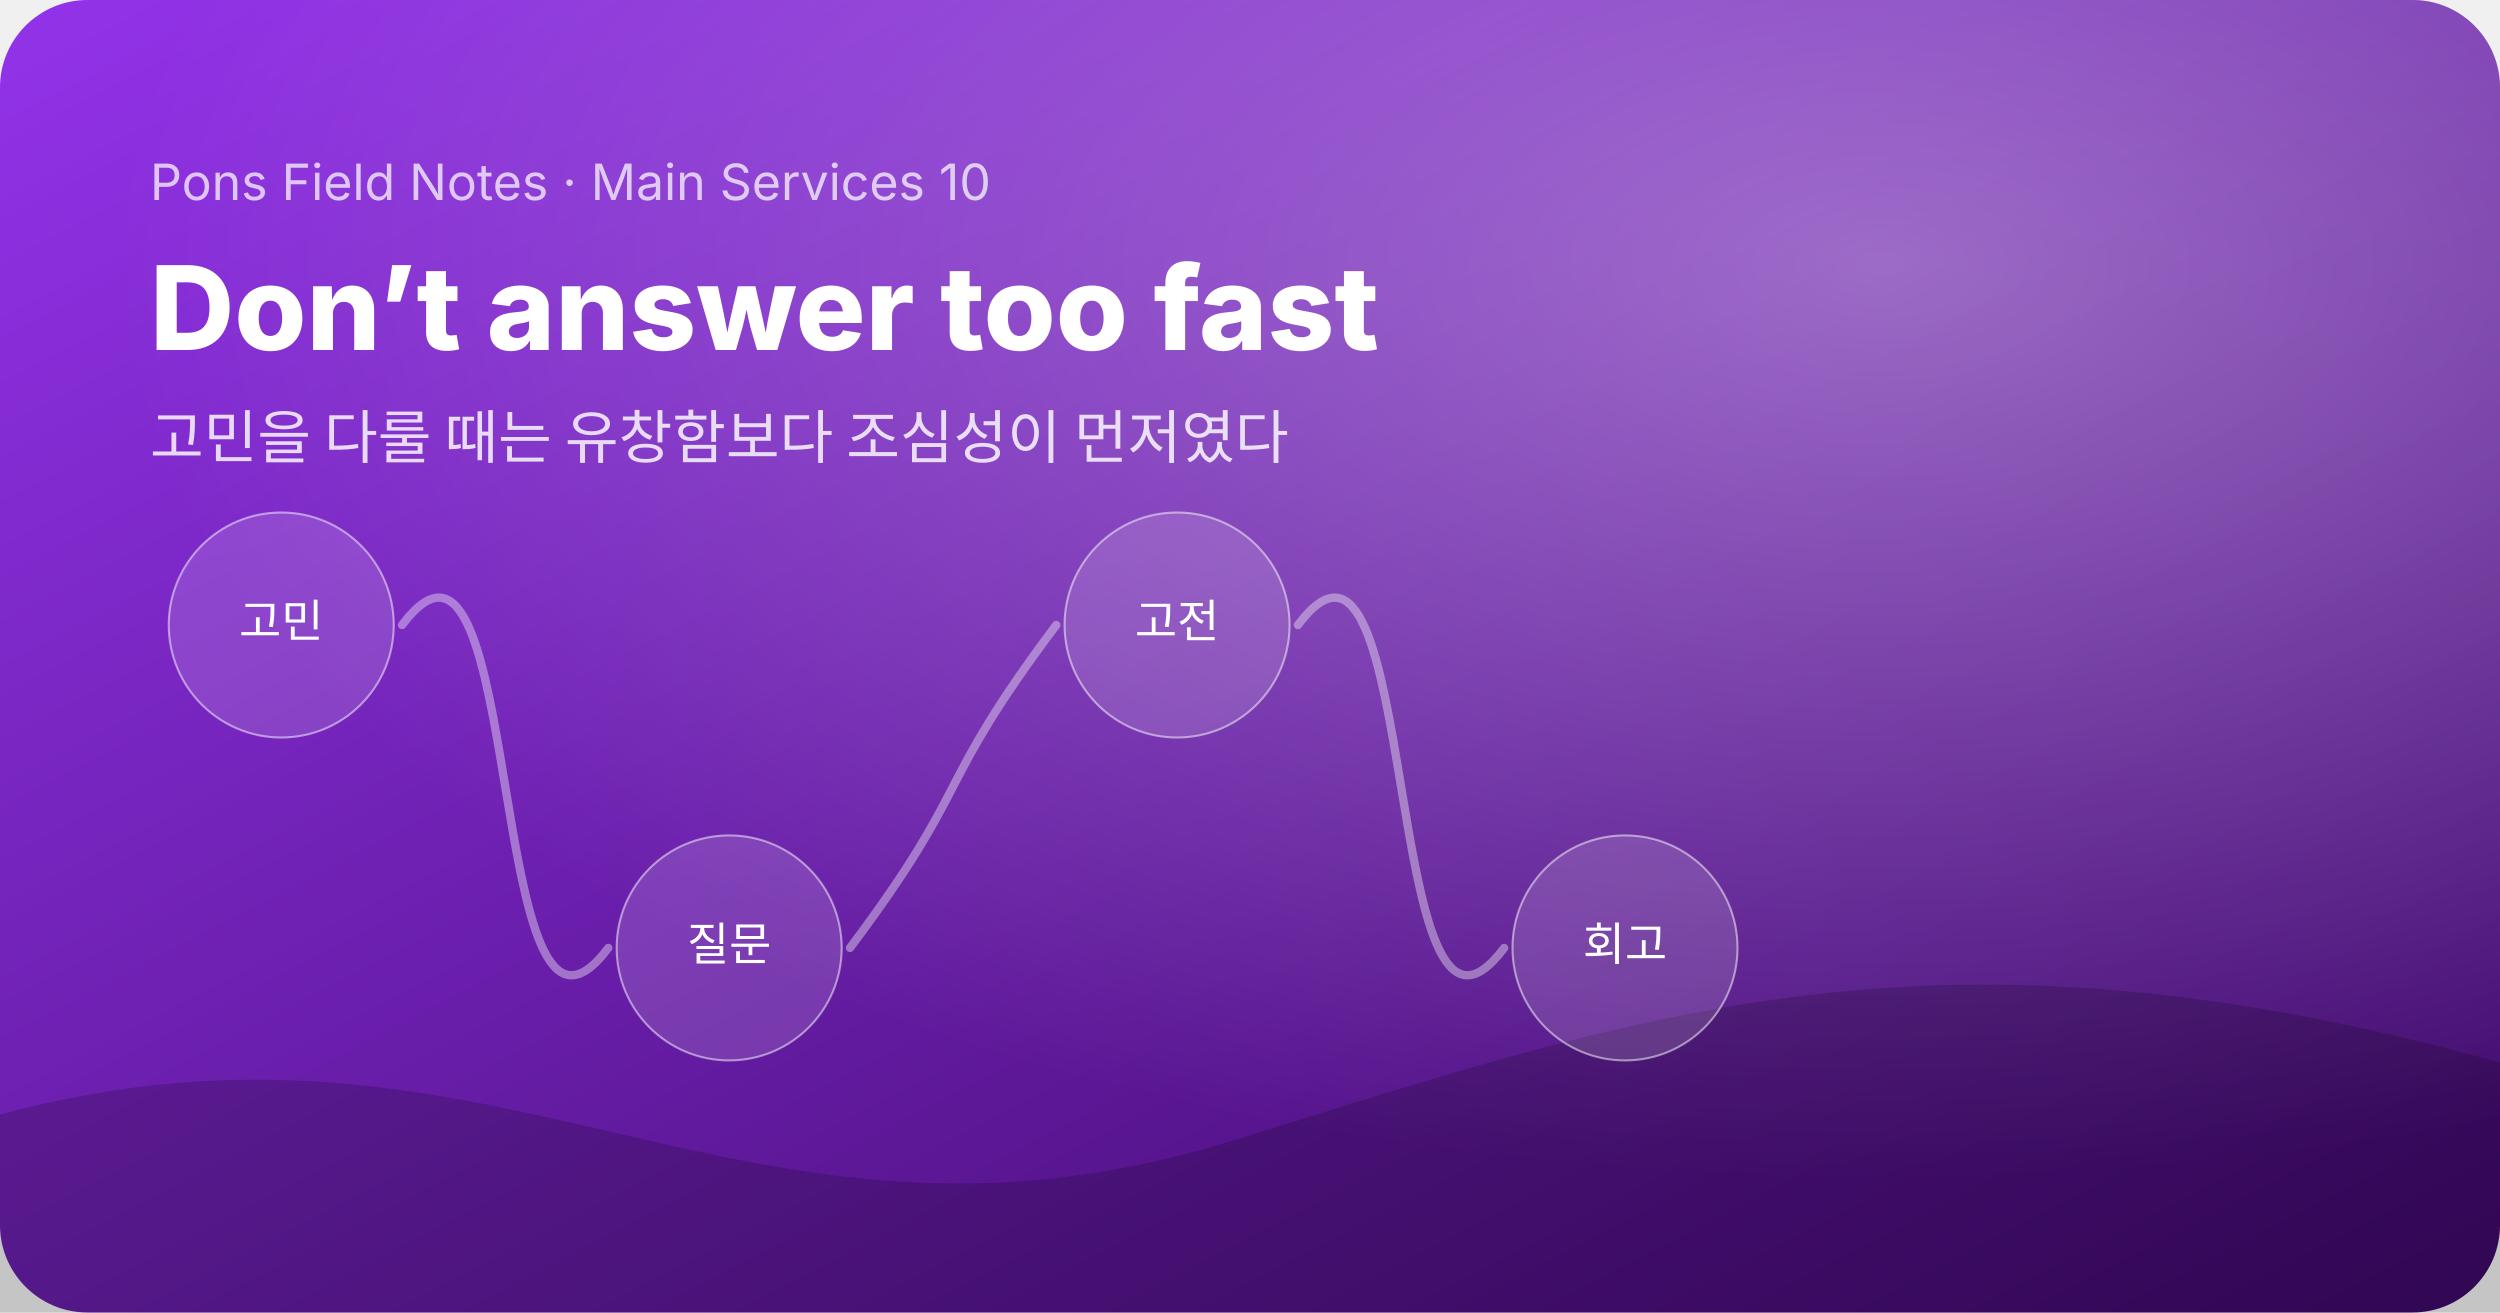
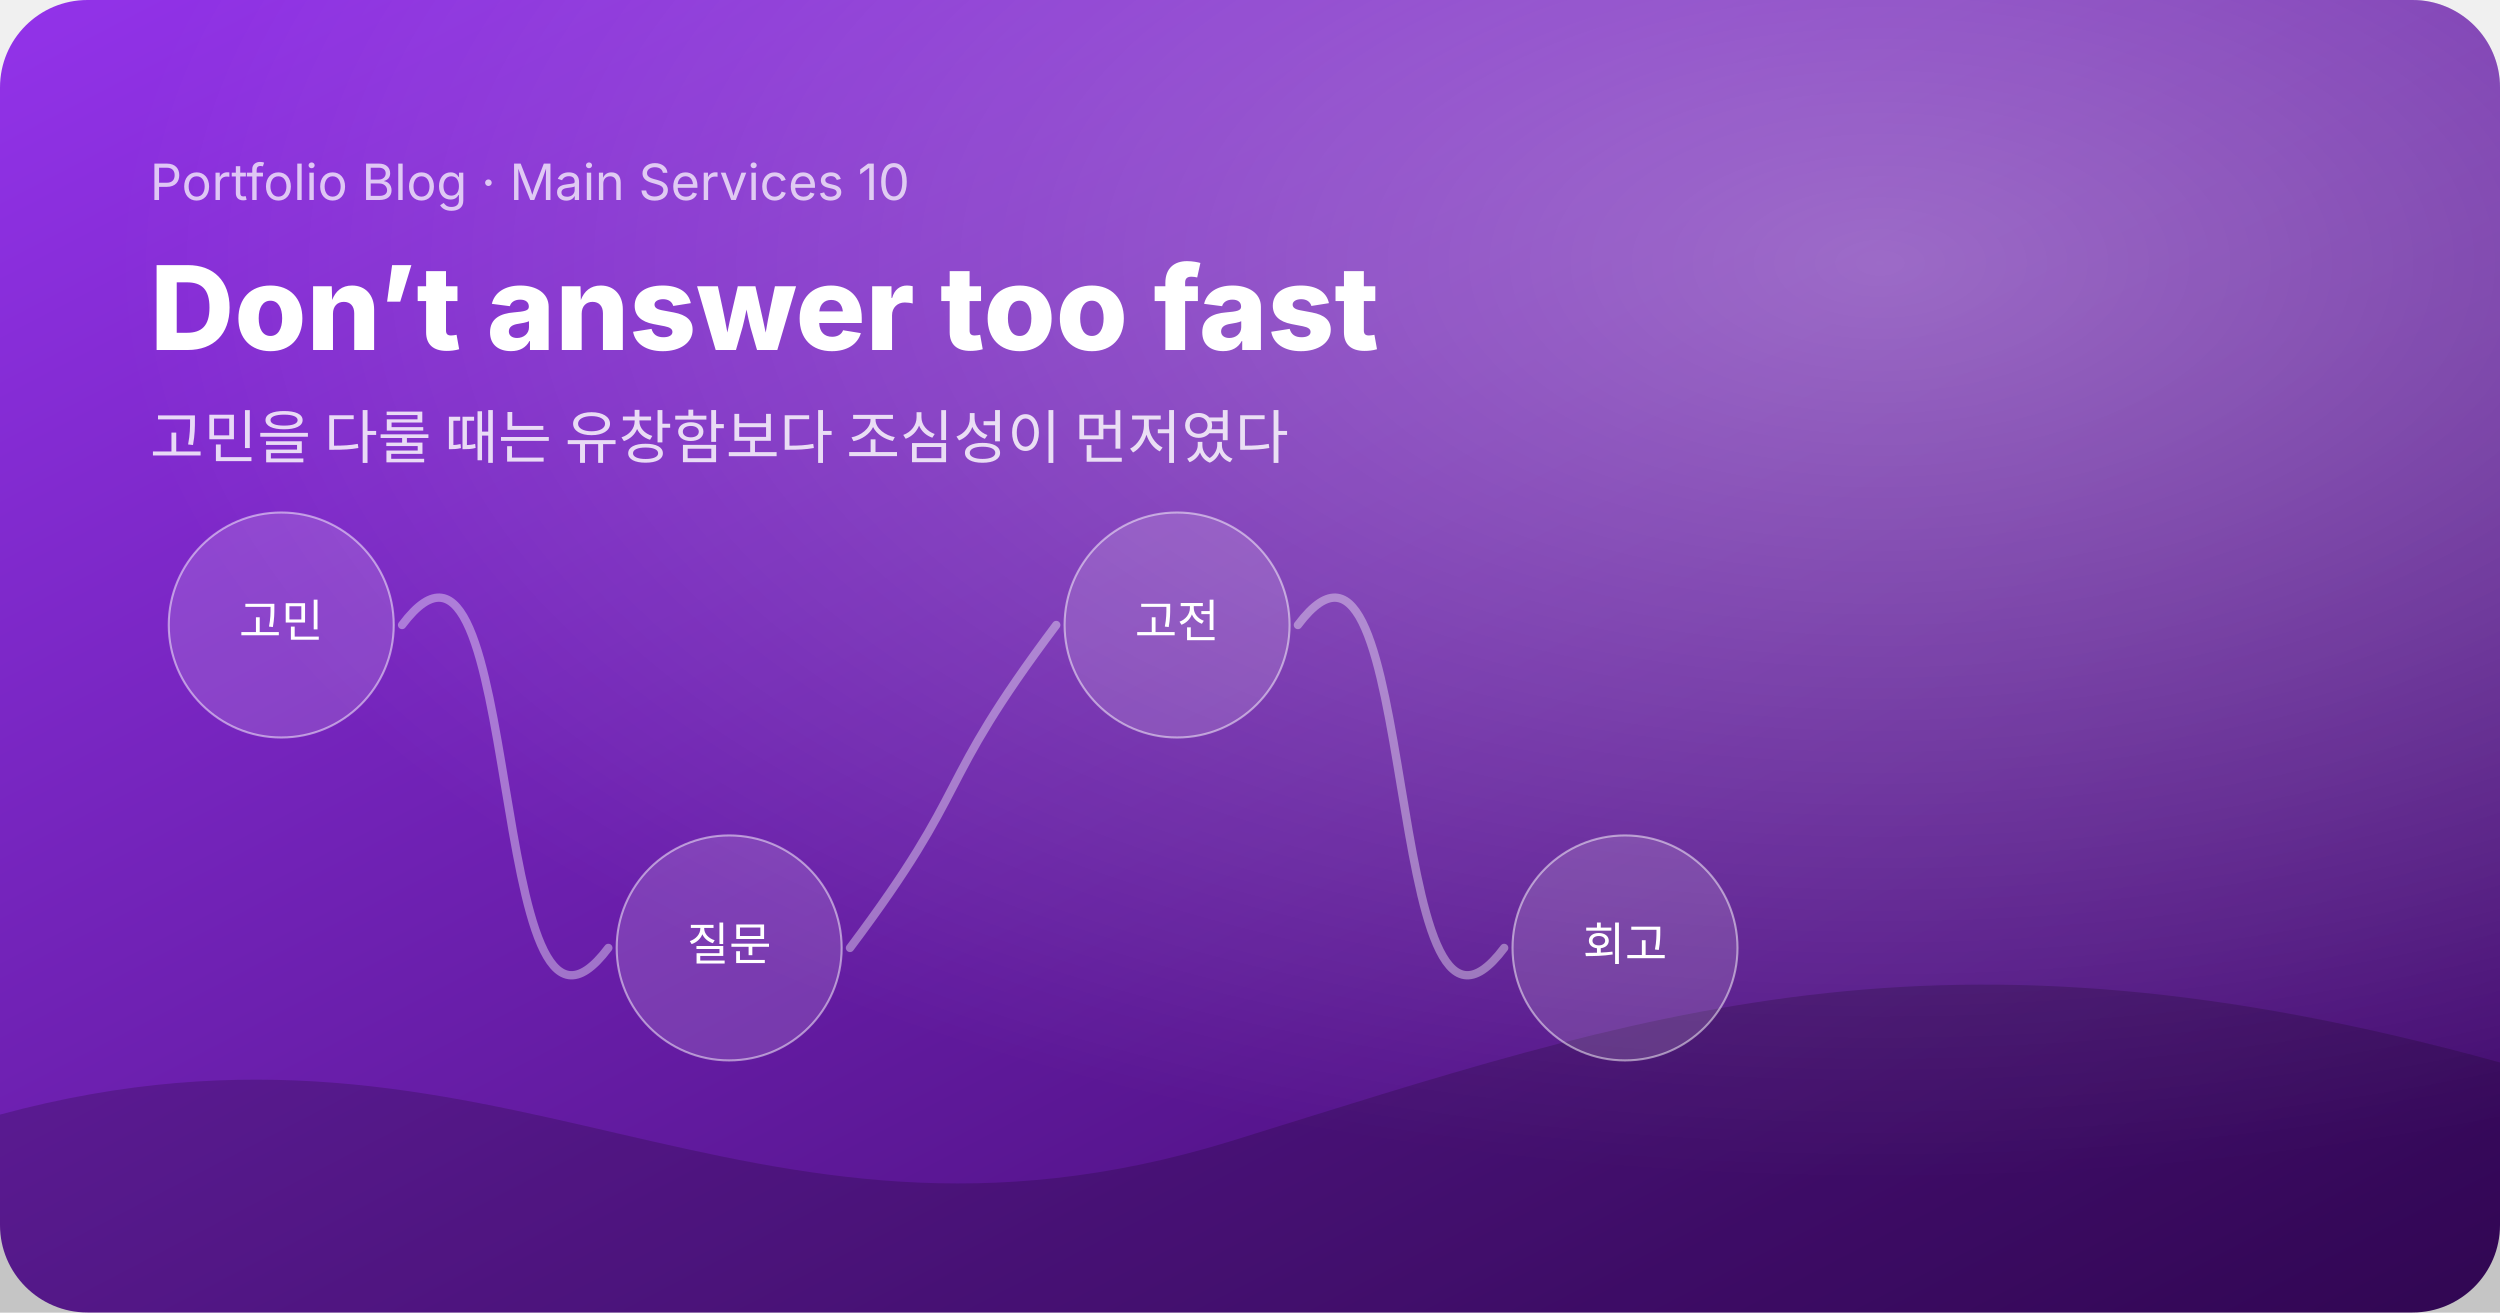
<svg xmlns="http://www.w3.org/2000/svg" width="1200" height="630" viewBox="0 0 1200 630">
  <defs>
    <linearGradient id="bg" x1="0" x2="1" y1="0" y2="1">
      <stop offset="0" stop-color="#9333ea" />
      <stop offset="1" stop-color="#3b0764" />
    </linearGradient>
    <radialGradient id="glow" cx="75%" cy="20%" r="70%">
      <stop offset="0" stop-color="rgba(255,255,255,0.34)" />
      <stop offset="1" stop-color="rgba(255,255,255,0)" />
    </radialGradient>
  </defs>
  <rect width="1200" height="630" rx="42" fill="url(#bg)" />
  <rect width="1200" height="630" rx="42" fill="url(#glow)" />
  <path d="M0 535 C240 470 355 620 590 548 C790 486 929 435 1200 510 L1200 630 L0 630 Z" fill="rgba(0,0,0,0.18)" />
-   <text x="72" y="96" font-size="24" fill="rgba(255,255,255,0.72)" font-family="Inter, Arial, sans-serif">Pons Field Notes · Main Services 10</text>
+   <text x="72" y="96" font-size="24" fill="rgba(255,255,255,0.72)" font-family="Inter, Arial, sans-serif">Portfolio Blog · Main Services 10</text>
  <text x="72" y="168" font-size="56" font-weight="800" fill="#fff" font-family="Inter, Arial, sans-serif">Don’t answer too fast</text>
  <text x="72" y="220" font-size="28" fill="rgba(255,255,255,0.82)" font-family="Inter, Arial, sans-serif">고민을 다룰 때는 유창함보다 조심성이 먼저였다</text>
  <path d="M 193 300 C 253 220, 232 535, 292 455" fill="none" stroke="rgba(255,255,255,0.38)" stroke-width="4" stroke-linecap="round" />
  <path d="M 408 455 C 468 375, 447 380, 507 300" fill="none" stroke="rgba(255,255,255,0.38)" stroke-width="4" stroke-linecap="round" />
  <path d="M 623 300 C 683 220, 662 535, 722 455" fill="none" stroke="rgba(255,255,255,0.38)" stroke-width="4" stroke-linecap="round" />
  <g>
    <circle cx="135" cy="300" r="54" fill="rgba(255,255,255,0.14)" stroke="rgba(255,255,255,0.5)" />
    <text x="135" y="306" text-anchor="middle" font-size="22" fill="#fff" font-family="Inter, Arial, sans-serif">고민</text>
  </g>
  <g>
    <circle cx="350" cy="455" r="54" fill="rgba(255,255,255,0.14)" stroke="rgba(255,255,255,0.5)" />
    <text x="350" y="461" text-anchor="middle" font-size="22" fill="#fff" font-family="Inter, Arial, sans-serif">질문</text>
  </g>
  <g>
    <circle cx="565" cy="300" r="54" fill="rgba(255,255,255,0.14)" stroke="rgba(255,255,255,0.5)" />
    <text x="565" y="306" text-anchor="middle" font-size="22" fill="#fff" font-family="Inter, Arial, sans-serif">고전</text>
  </g>
  <g>
    <circle cx="780" cy="455" r="54" fill="rgba(255,255,255,0.14)" stroke="rgba(255,255,255,0.5)" />
    <text x="780" y="461" text-anchor="middle" font-size="22" fill="#fff" font-family="Inter, Arial, sans-serif">회고</text>
  </g>
</svg>
